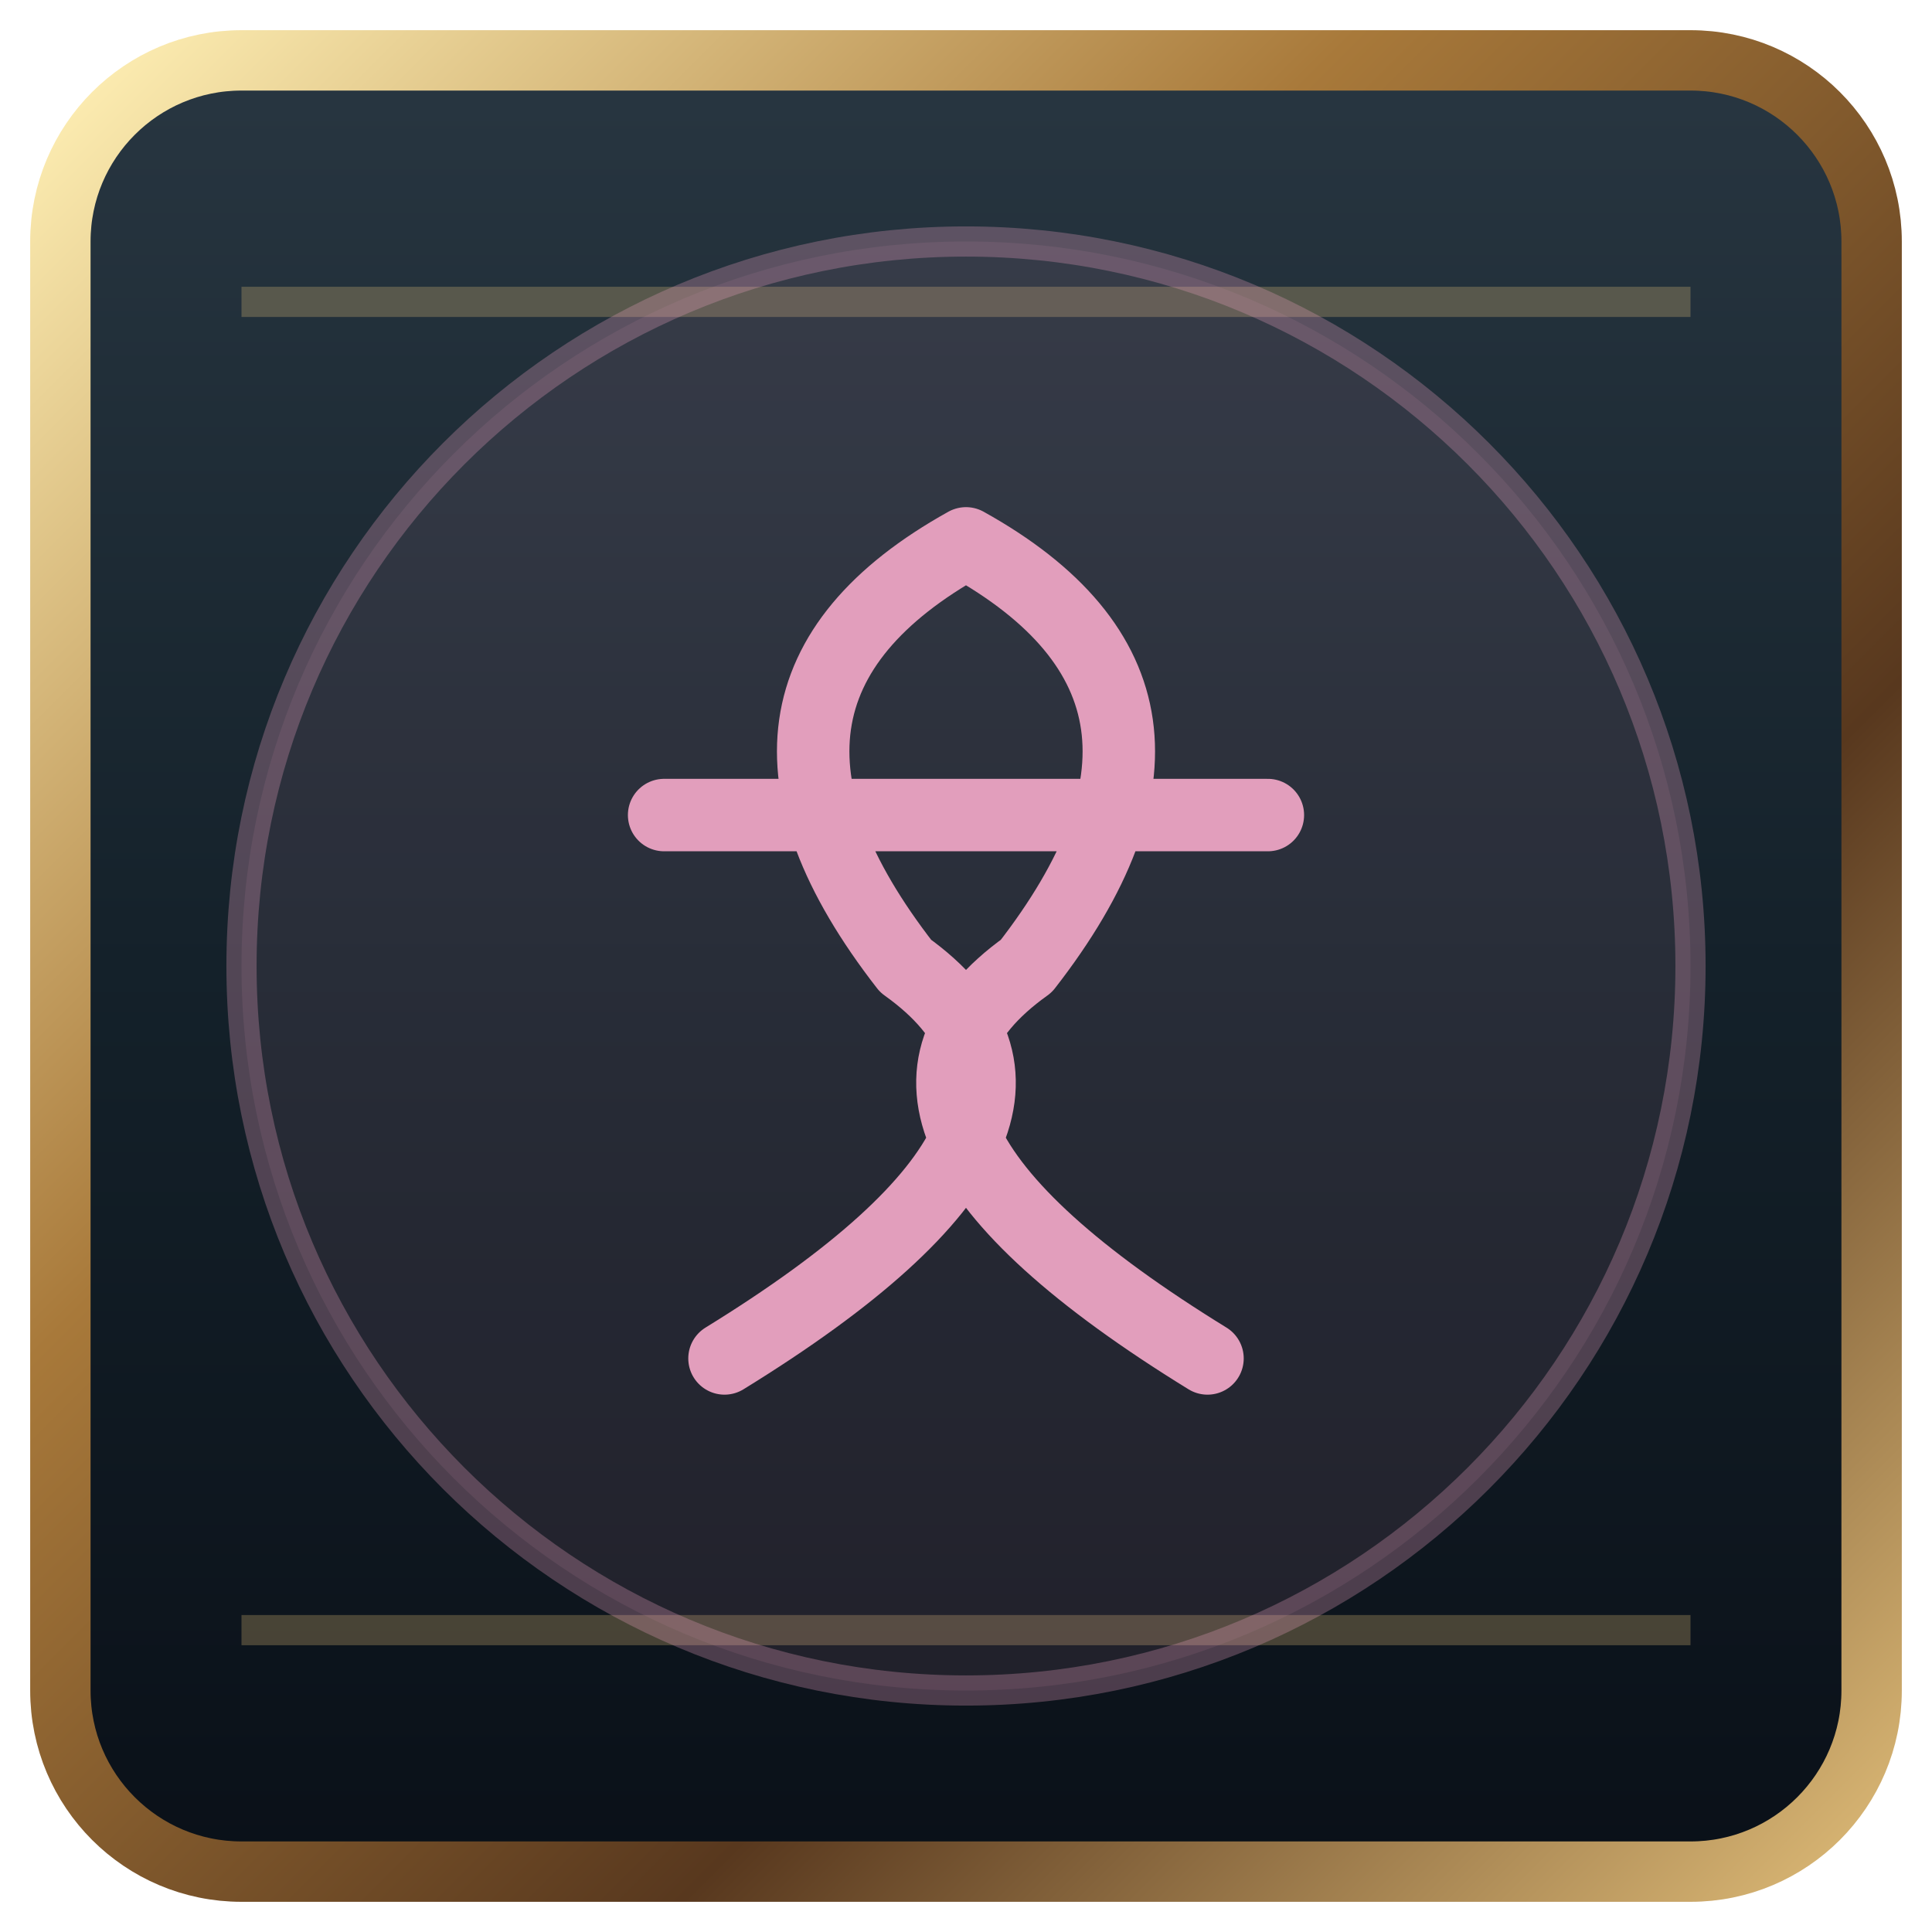
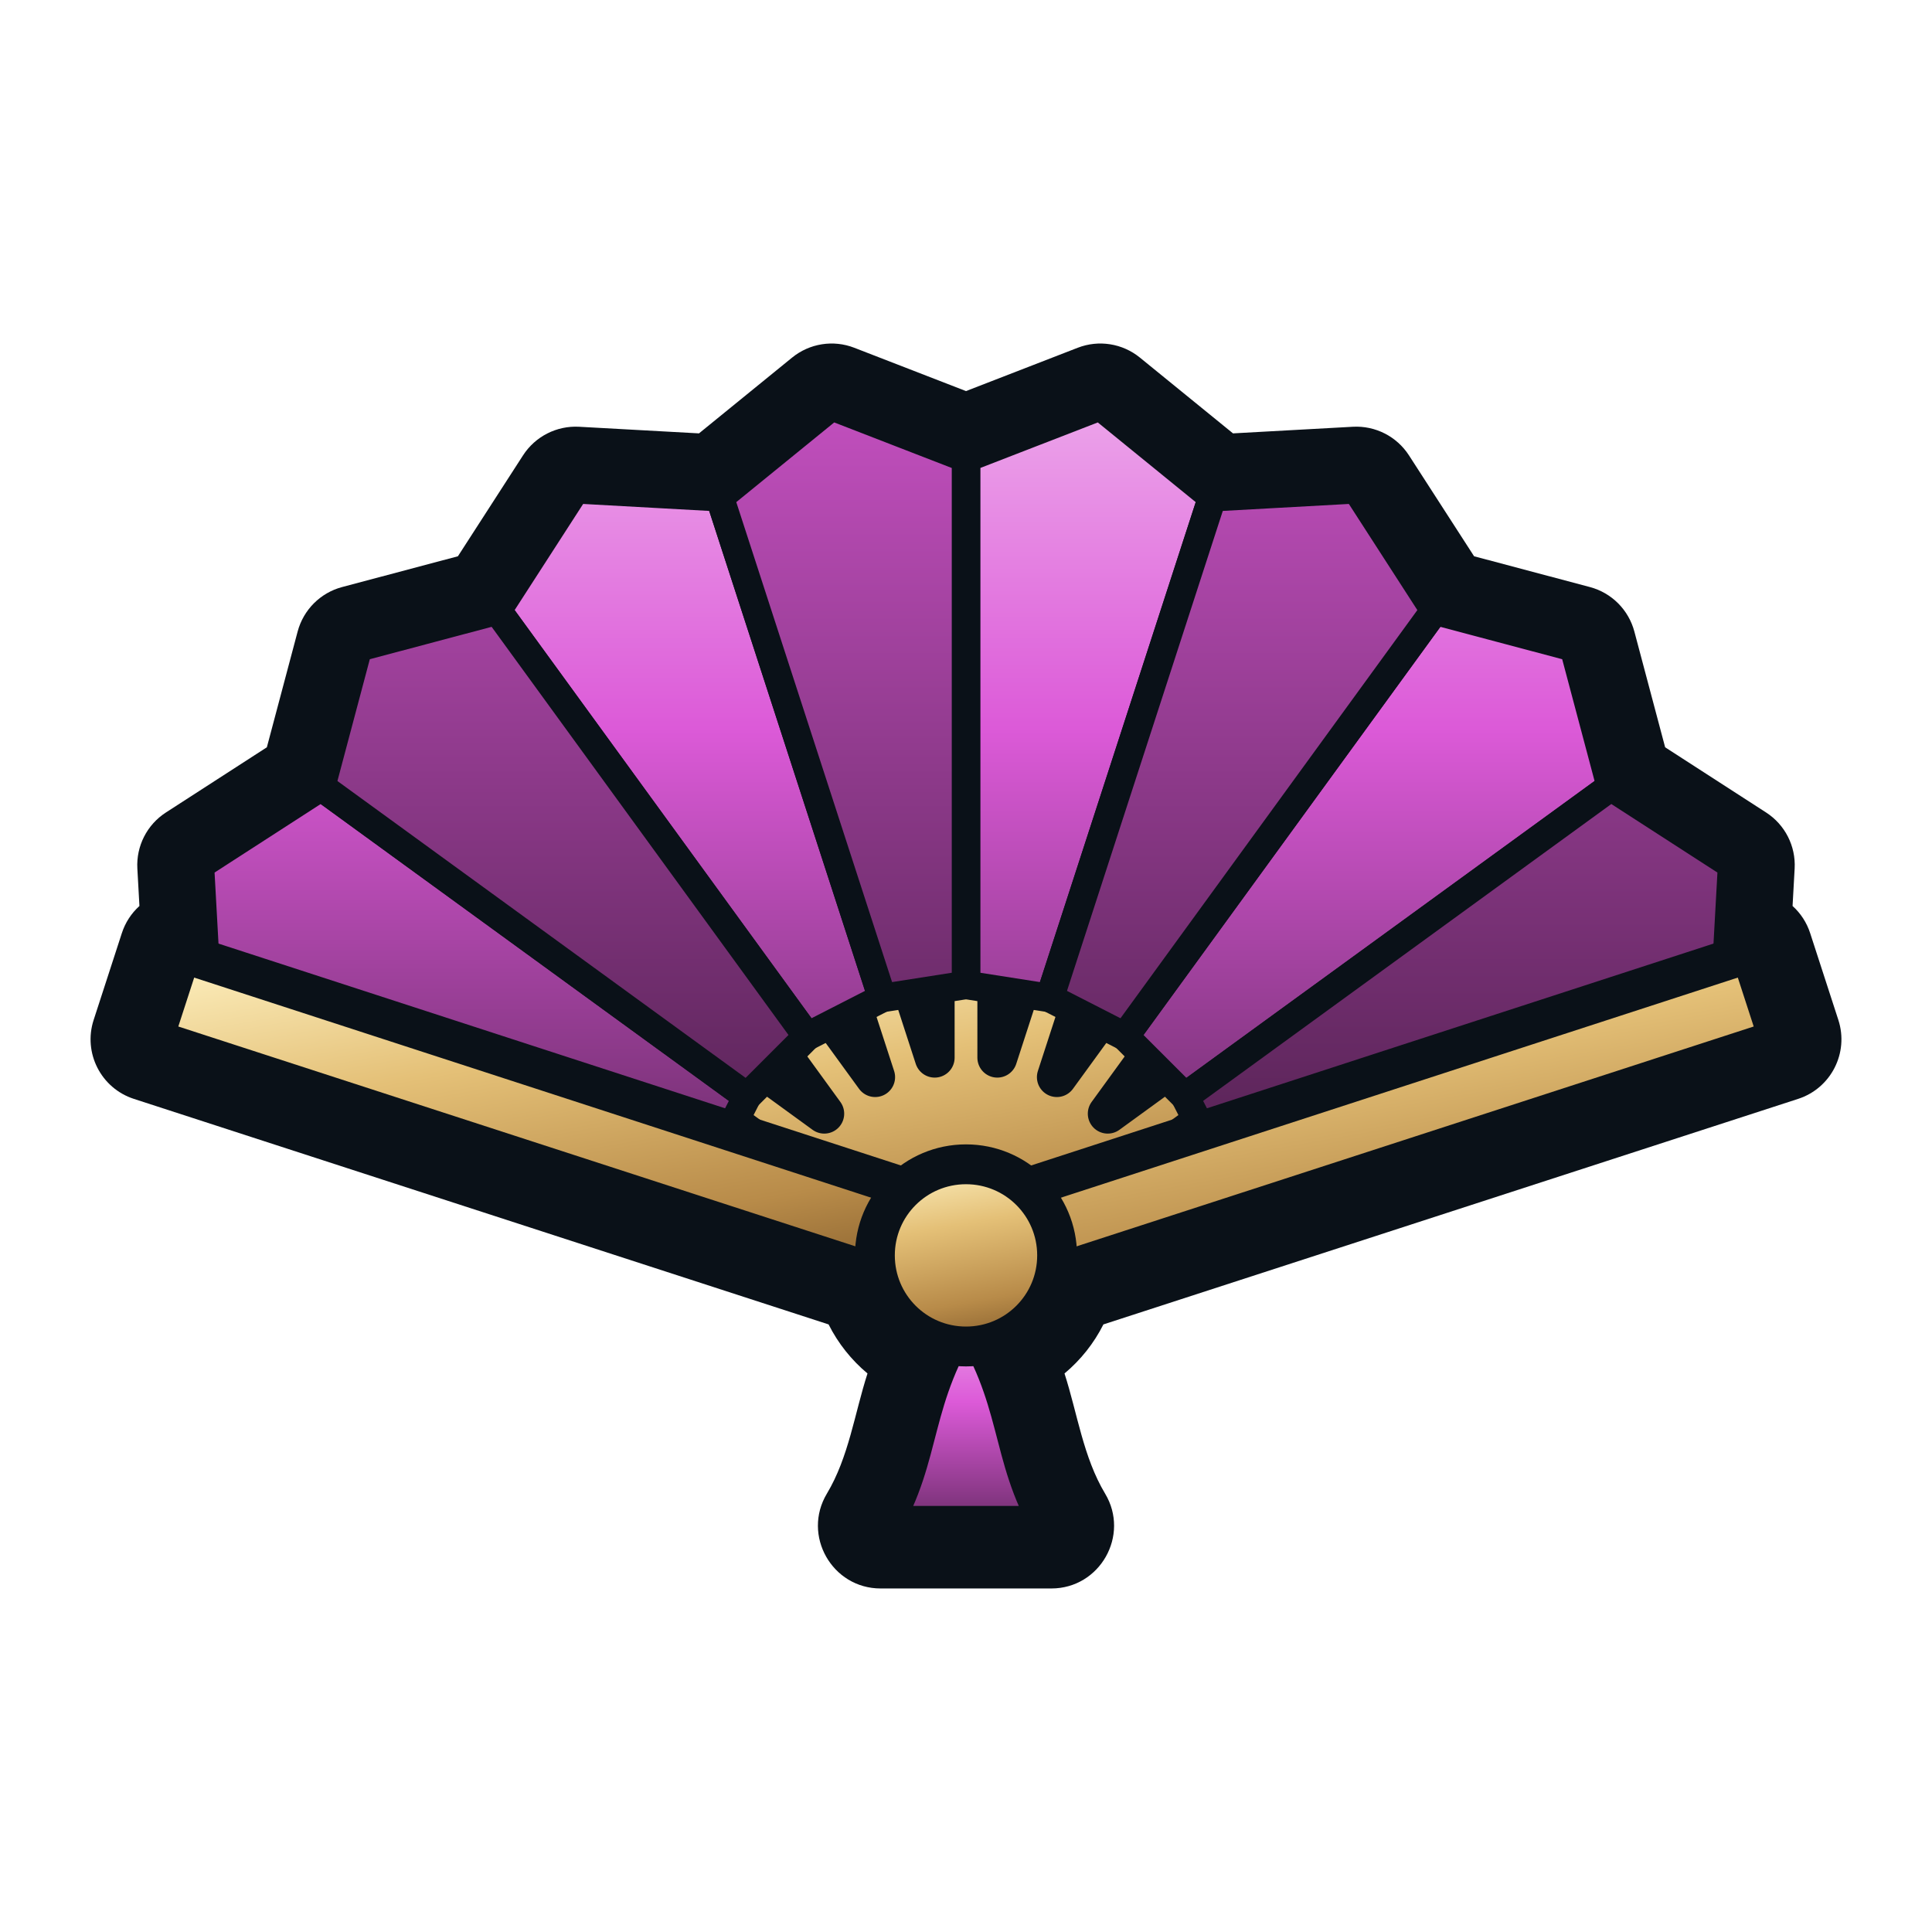
<svg xmlns="http://www.w3.org/2000/svg" width="64" height="64" viewBox="0 0 64 64">
  <defs>
-     <linearGradient id="g" x1="0" y1="0" x2="1" y2="1">
-       <stop stop-color="#fff0b5" />
-       <stop offset=".35" stop-color="#a8793a" />
-       <stop offset=".68" stop-color="#58381e" />
-       <stop offset="1" stop-color="#dbb875" />
+     <linearGradient id="linear-gradient-1" x1="30.714" y1="29.581" x2="33.286" y2="44.162" gradientUnits="userSpaceOnUse">
+       <stop offset="0" stop-color="#fff3c4" />
+       <stop offset="0.35" stop-color="#e4c077" />
+       <stop offset="0.72" stop-color="#b88b49" />
+       <stop offset="1" stop-color="#7a5426" />
    </linearGradient>
-     <linearGradient id="bg" x2="0" y2="1">
-       <stop stop-color="#283641" />
-       <stop offset=".5" stop-color="#14212a" />
-       <stop offset="1" stop-color="#0a1018" />
+     <linearGradient id="linear-gradient-2" x1="29.991" y1="13.455" x2="29.991" y2="38.814" gradientUnits="userSpaceOnUse">
+       <stop offset="0" stop-color="#eca4ea" />
+       <stop offset="0.42" stop-color="#dc5ad8" />
+       <stop offset="1" stop-color="#6e2d6c" />
    </linearGradient>
-     <radialGradient id="gem">
-       <stop stop-color="#effaff" />
-       <stop offset=".22" stop-color="#80c4ea" />
-       <stop offset=".62" stop-color="#27638b" />
-       <stop offset="1" stop-color="#102739" />
-     </radialGradient>
+     <linearGradient id="linear-gradient-3" x1="34.009" y1="13.455" x2="34.009" y2="38.814" gradientUnits="userSpaceOnUse">
+       <stop offset="0" stop-color="#c24fbe" />
+       <stop offset="1" stop-color="#542252" />
+     </linearGradient>
+     <linearGradient id="linear-gradient-4" x1="17.375" y1="29.383" x2="20.162" y2="45.189" gradientUnits="userSpaceOnUse">
+       <stop offset="0" stop-color="#fff3c4" />
+       <stop offset="0.35" stop-color="#e4c077" />
+       <stop offset="0.72" stop-color="#b88b49" />
+       <stop offset="1" stop-color="#7a5426" />
+     </linearGradient>
+     <linearGradient id="linear-gradient-5" x1="43.838" y1="29.383" x2="46.625" y2="45.189" gradientUnits="userSpaceOnUse">
+       <stop offset="0" stop-color="#fff3c4" />
+       <stop offset="0.35" stop-color="#e4c077" />
+       <stop offset="0.72" stop-color="#b88b49" />
+       <stop offset="1" stop-color="#7a5426" />
+     </linearGradient>
+     <linearGradient id="linear-gradient-6" x1="32" y1="43.472" x2="32" y2="50.546" gradientUnits="userSpaceOnUse">
+       <stop offset="0" stop-color="#eca4ea" />
+       <stop offset="0.42" stop-color="#dc5ad8" />
+       <stop offset="1" stop-color="#6e2d6c" />
+     </linearGradient>
+     <linearGradient id="linear-gradient-7" x1="31.393" y1="38.143" x2="32.607" y2="45.029" gradientUnits="userSpaceOnUse">
+       <stop offset="0" stop-color="#fff3c4" />
+       <stop offset="0.35" stop-color="#e4c077" />
+       <stop offset="0.72" stop-color="#b88b49" />
+       <stop offset="1" stop-color="#7a5426" />
+     </linearGradient>
  </defs>
-   <rect x="2" y="2" width="60" height="60" rx="6" fill="url(#bg)" stroke="url(#g)" stroke-width="2" />
-   <path d="M8 10 H56 M8 54 H56" stroke="#e4c077" opacity=".28" />
-   <circle cx="32" cy="32" r="24" fill="#e29ebc" fill-opacity=".10" stroke="#e29ebc" stroke-opacity=".3" />
-   <g transform="translate(14 14)" stroke="#e29ebc" stroke-width="2.4" fill="none" stroke-linejoin="round" stroke-linecap="round">
-     <path d="M18 4 Q27 9 20 18 Q13 23 26 31 M18 4 Q9 9 16 18 Q23 23 10 31 M8 13 L28 13" />
+   <g id="Layer_1" data-name="Layer 1">
+     <g id="emblem">
+       <path id="halo" d="M35.701 11.52 C36.397 11.25 37.183 11.375 37.761 11.846 L40.845 14.356 L44.815 14.137 C45.559 14.096 46.268 14.457 46.673 15.083 L48.831 18.427 L52.668 19.447 C53.387 19.638 53.948 20.2 54.14 20.919 L55.16 24.755 L58.503 26.914 C59.13 27.318 59.491 28.027 59.45 28.771 L59.381 30.012 C59.649 30.253 59.851 30.563 59.964 30.912 L60.898 33.788 C61.252 34.878 60.655 36.048 59.565 36.402 L36.552 43.873 C36.237 44.5 35.796 45.053 35.263 45.498 C35.692 46.827 35.884 48.271 36.608 49.478 C37.436 50.858 36.438 52.62 34.829 52.62 L29.171 52.62 C27.562 52.62 26.564 50.858 27.392 49.478 C28.116 48.271 28.308 46.827 28.737 45.498 C28.204 45.053 27.763 44.5 27.448 43.873 L27.448 43.873 L4.435 36.402 C3.345 36.048 2.748 34.878 3.102 33.788 L4.036 30.912 C4.149 30.563 4.351 30.253 4.619 30.012 L4.55 28.771 C4.509 28.027 4.87 27.318 5.497 26.914 L8.84 24.755 L9.86 20.919 C10.052 20.2 10.613 19.638 11.332 19.447 L15.169 18.427 L17.327 15.083 C17.732 14.457 18.441 14.096 19.185 14.137 L23.155 14.356 L26.239 11.846 C26.817 11.375 27.603 11.25 28.299 11.52 L32 12.955 Z" fill="#0a1118" />
+       <path id="sticks" d="M30.963 32.156 C30.963 31.583 31.427 31.118 32 31.118 C32.573 31.118 33.037 31.583 33.037 32.156 L33.037 35.037 L33.927 32.297 C34.105 31.752 34.69 31.454 35.235 31.631 C35.78 31.808 36.078 32.393 35.901 32.938 L35.009 35.681 L36.706 33.347 C37.043 32.884 37.692 32.781 38.155 33.118 C38.619 33.455 38.721 34.103 38.384 34.567 L36.695 36.892 L39.02 35.202 C39.483 34.865 40.132 34.968 40.469 35.431 C40.805 35.895 40.703 36.543 40.239 36.88 L37.905 38.577 L40.648 37.686 C41.193 37.509 41.778 37.807 41.955 38.352 C42.132 38.897 41.834 39.482 41.289 39.659 L32.344 42.565 C32.234 42.604 32.117 42.624 32 42.624 L32 42.624 C31.883 42.624 31.766 42.604 31.656 42.565 L22.711 39.659 C22.166 39.482 21.868 38.897 22.045 38.352 C22.222 37.807 22.807 37.509 23.352 37.686 L26.095 38.577 L23.761 36.88 C23.297 36.543 23.195 35.895 23.531 35.431 C23.868 34.968 24.517 34.865 24.98 35.202 L27.305 36.892 L25.616 34.567 C25.279 34.103 25.381 33.455 25.845 33.118 C26.308 32.781 26.957 32.884 27.294 33.347 L28.991 35.681 L28.099 32.938 C27.922 32.393 28.22 31.808 28.765 31.631 C29.31 31.454 29.895 31.752 30.073 32.297 L30.963 35.037 Z" fill="url(#linear-gradient-1)" stroke="#0a1118" stroke-width="1.32" stroke-linejoin="round" />
+       <path id="pleats_light" data-name="pleats light" d="M32 15.18 L36.451 13.455 L40.158 16.472 L34.773 33.061 L32 32.627 Z M16.477 20.226 L19.07 16.208 L23.842 16.472 L29.227 33.061 L26.738 34.334 Z M37.262 34.334 L47.523 20.226 L52.135 21.452 L53.361 26.063 L39.252 36.324 Z M6.622 28.657 L10.639 26.063 L24.748 36.324 L23.475 38.814 L6.886 33.429 Z" fill="url(#linear-gradient-2)" stroke="#0a1118" stroke-width="0.943" stroke-linejoin="round" />
+       <path id="pleats_dark" data-name="pleats dark" d="M23.842 16.472 L27.549 13.455 L32 15.18 L32 32.627 L29.227 33.061 Z M40.158 16.472 L44.93 16.208 L47.523 20.226 L37.262 34.334 L34.773 33.061 Z M11.865 21.452 L16.477 20.226 L26.738 34.334 L24.748 36.324 L10.639 26.063 Z M39.252 36.324 L53.361 26.063 L57.378 28.657 L57.114 33.429 L40.525 38.814 Z" fill="url(#linear-gradient-3)" stroke="#0a1118" stroke-width="0.943" stroke-linejoin="round" />
+       <path id="guard_l" data-name="guard l" d="M32.462 40.153 L6.009 31.552 L5.075 34.428 L31.538 43.02 Z" fill="url(#linear-gradient-4)" stroke="#0a1118" stroke-width="1.32" stroke-linejoin="round" />
+       <path id="guard_r" data-name="guard r" d="M32.462 43.02 L58.925 34.428 L57.991 31.552 L31.538 40.153 Z" fill="url(#linear-gradient-5)" stroke="#0a1118" stroke-width="1.32" stroke-linejoin="round" />
+       <path id="tassel" d="M32 43.472 C30.114 46.302 30.585 48.188 29.171 50.546 L34.829 50.546 C33.415 48.188 33.886 46.302 32 43.472 Z" fill="url(#linear-gradient-6)" stroke="#0a1118" stroke-width="1.32" stroke-linejoin="round" />
+       <path id="rivet" d="M35.018 41.586 C35.018 43.256 33.669 44.604 32 44.604 C30.331 44.604 28.982 43.256 28.982 41.586 C28.982 39.917 30.331 38.569 32 38.569 C33.669 38.569 35.018 39.917 35.018 41.586 Z" fill="url(#linear-gradient-7)" stroke="#0a1118" stroke-width="1.32" stroke-linejoin="round" />
+     </g>
  </g>
</svg>
